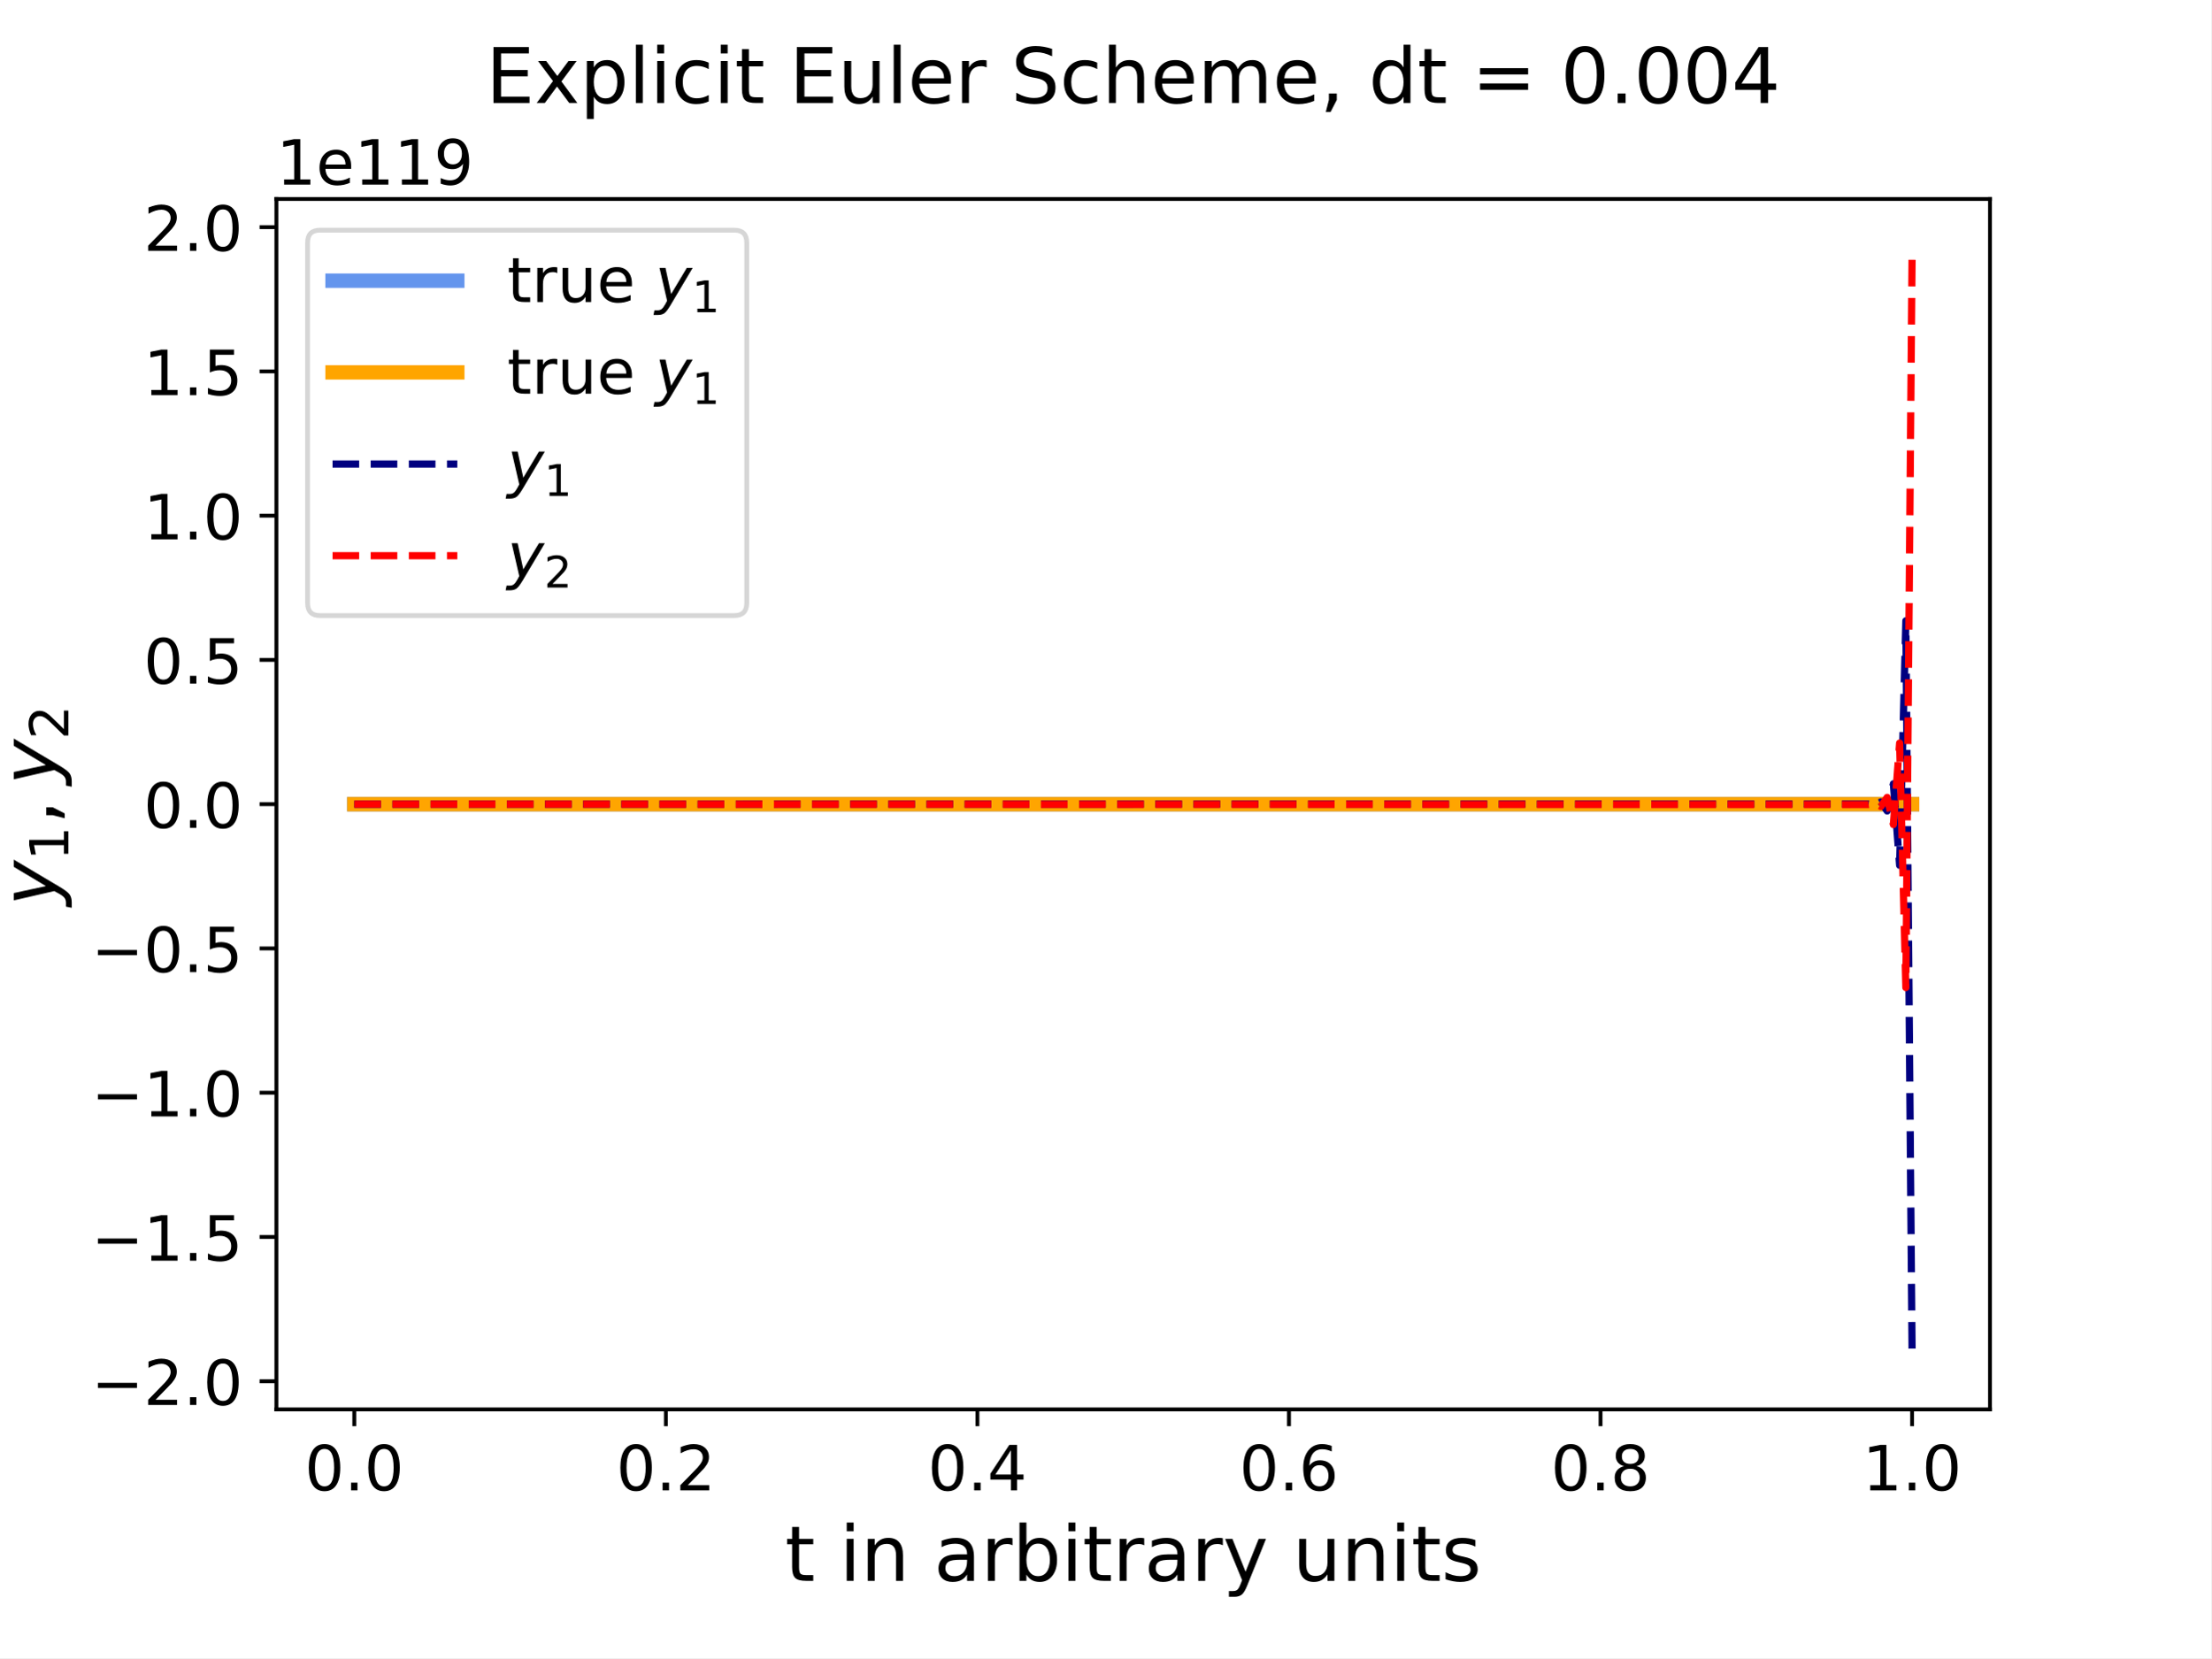
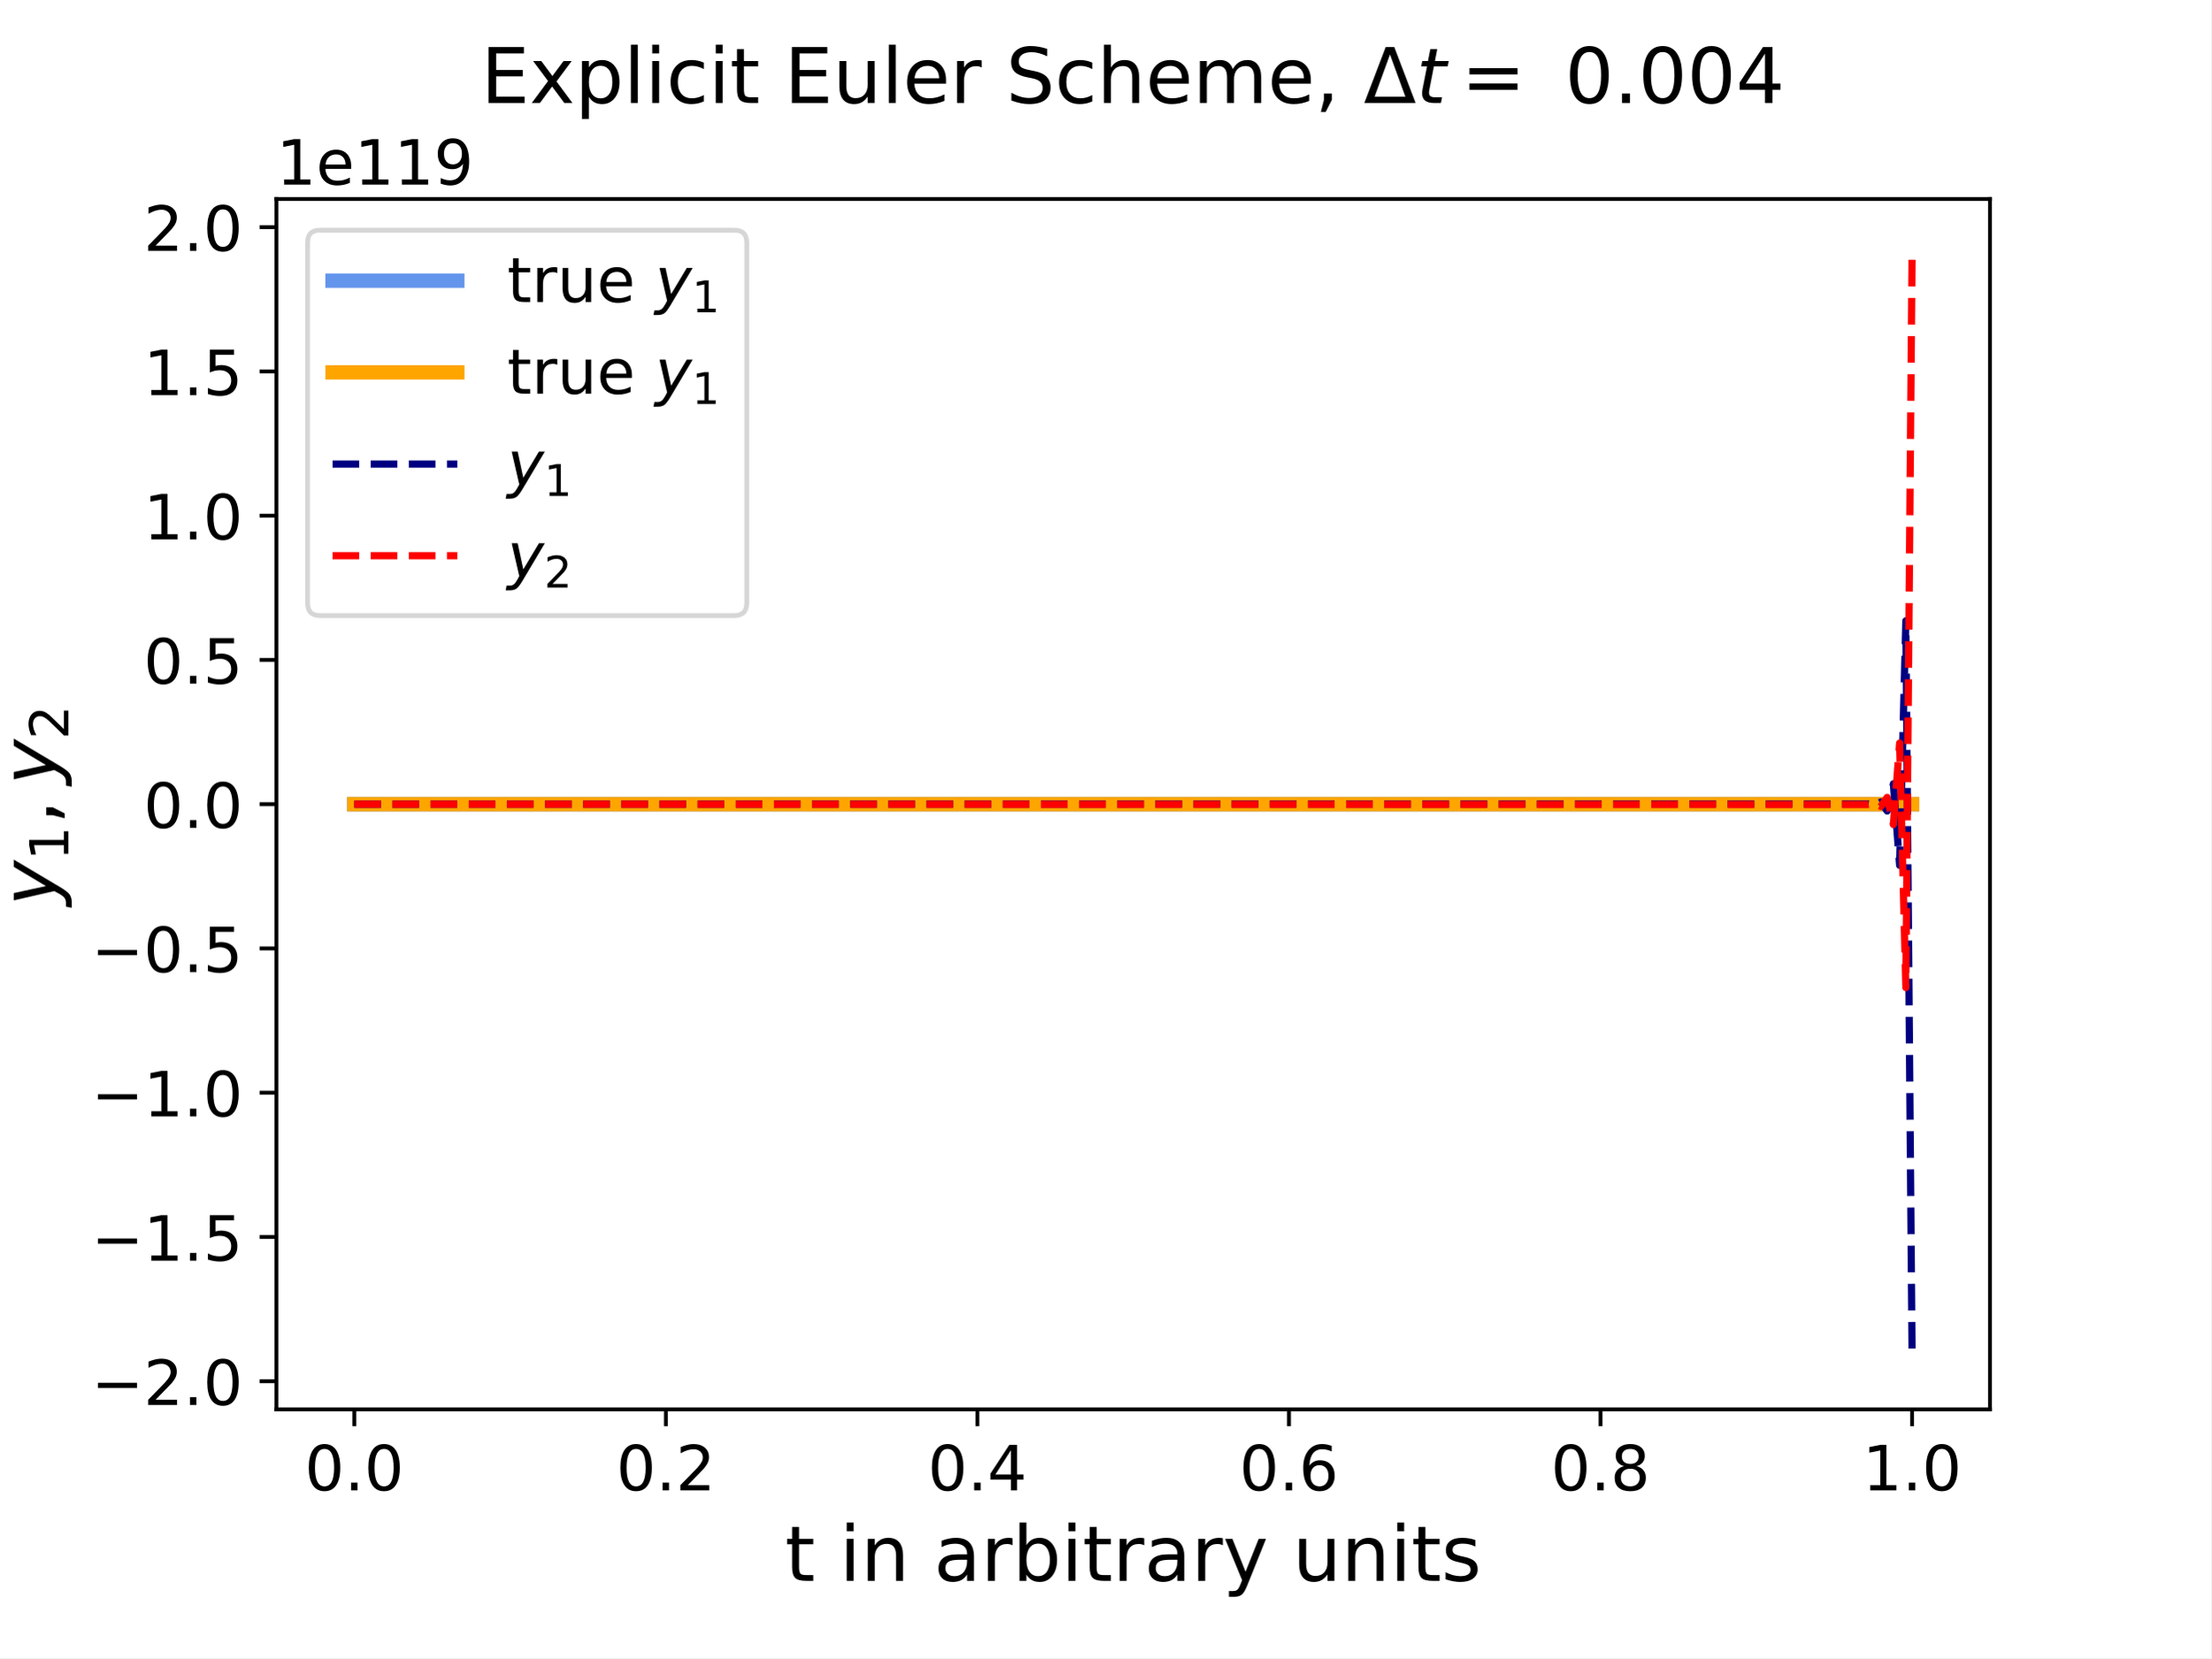
<svg xmlns="http://www.w3.org/2000/svg" xmlns:xlink="http://www.w3.org/1999/xlink" width="460.8pt" height="345.6pt" viewBox="0 0 460.8 345.6" version="1.1">
  <defs>
    <style type="text/css">*{stroke-linejoin: round; stroke-linecap: butt}</style>
  </defs>
  <g id="figure_1">
    <g id="patch_1">
      <path d="M 0 345.6  L 460.8 345.6  L 460.8 0  L 0 0  z " style="fill: #ffffff" />
    </g>
    <g id="axes_1">
      <g id="patch_2">
        <path d="M 57.6 293.76  L 414.72 293.76  L 414.72 41.472  L 57.6 41.472  z " style="fill: #ffffff" />
      </g>
      <g id="matplotlib.axis_1">
        <g id="xtick_1">
          <g id="line2d_1">
            <defs>
-               <path id="m3f84d17263" d="M 0 0  L 0 3.5  " style="stroke: #000000; stroke-width: 0.8" />
+               <path id="mbc342c7cad" d="M 0 0  L 0 3.5  " style="stroke: #000000; stroke-width: 0.8" />
            </defs>
            <g>
-               <use xlink:href="#m3f84d17263" x="73.833" y="293.76" style="stroke: #000000; stroke-width: 0.8" />
+               <use xlink:href="#mbc342c7cad" x="73.833" y="293.76" style="stroke: #000000; stroke-width: 0.8" />
            </g>
          </g>
          <g id="text_1">
            <g transform="translate(63.4957 310.638)scale(0.13 -0.13)">
              <defs>
                <path id="DejaVuSans-30" d="M 2034 4250  Q 1547 4250 1301 3770  Q 1056 3291 1056 2328  Q 1056 1369 1301 889  Q 1547 409 2034 409  Q 2525 409 2770 889  Q 3016 1369 3016 2328  Q 3016 3291 2770 3770  Q 2525 4250 2034 4250  z M 2034 4750  Q 2819 4750 3233 4129  Q 3647 3509 3647 2328  Q 3647 1150 3233 529  Q 2819 -91 2034 -91  Q 1250 -91 836 529  Q 422 1150 422 2328  Q 422 3509 836 4129  Q 1250 4750 2034 4750  z " transform="scale(0.015625)" />
                <path id="DejaVuSans-2e" d="M 684 794  L 1344 794  L 1344 0  L 684 0  L 684 794  z " transform="scale(0.015625)" />
              </defs>
              <use xlink:href="#DejaVuSans-30" />
              <use xlink:href="#DejaVuSans-2e" x="63.623" />
              <use xlink:href="#DejaVuSans-30" x="95.41" />
            </g>
          </g>
        </g>
        <g id="xtick_2">
          <g id="line2d_2">
            <g>
-               <use xlink:href="#m3f84d17263" x="138.764" y="293.76" style="stroke: #000000; stroke-width: 0.8" />
+               <use xlink:href="#mbc342c7cad" x="138.764" y="293.76" style="stroke: #000000; stroke-width: 0.8" />
            </g>
          </g>
          <g id="text_2">
            <g transform="translate(128.4266 310.638)scale(0.13 -0.13)">
              <defs>
                <path id="DejaVuSans-32" d="M 1228 531  L 3431 531  L 3431 0  L 469 0  L 469 531  Q 828 903 1448 1529  Q 2069 2156 2228 2338  Q 2531 2678 2651 2914  Q 2772 3150 2772 3378  Q 2772 3750 2511 3984  Q 2250 4219 1831 4219  Q 1534 4219 1204 4116  Q 875 4013 500 3803  L 500 4441  Q 881 4594 1212 4672  Q 1544 4750 1819 4750  Q 2544 4750 2975 4387  Q 3406 4025 3406 3419  Q 3406 3131 3298 2873  Q 3191 2616 2906 2266  Q 2828 2175 2409 1742  Q 1991 1309 1228 531  z " transform="scale(0.015625)" />
              </defs>
              <use xlink:href="#DejaVuSans-30" />
              <use xlink:href="#DejaVuSans-2e" x="63.623" />
              <use xlink:href="#DejaVuSans-32" x="95.41" />
            </g>
          </g>
        </g>
        <g id="xtick_3">
          <g id="line2d_3">
            <g>
-               <use xlink:href="#m3f84d17263" x="203.695" y="293.76" style="stroke: #000000; stroke-width: 0.8" />
+               <use xlink:href="#mbc342c7cad" x="203.695" y="293.76" style="stroke: #000000; stroke-width: 0.8" />
            </g>
          </g>
          <g id="text_3">
            <g transform="translate(193.3575 310.638)scale(0.13 -0.13)">
              <defs>
                <path id="DejaVuSans-34" d="M 2419 4116  L 825 1625  L 2419 1625  L 2419 4116  z M 2253 4666  L 3047 4666  L 3047 1625  L 3713 1625  L 3713 1100  L 3047 1100  L 3047 0  L 2419 0  L 2419 1100  L 313 1100  L 313 1709  L 2253 4666  z " transform="scale(0.015625)" />
              </defs>
              <use xlink:href="#DejaVuSans-30" />
              <use xlink:href="#DejaVuSans-2e" x="63.623" />
              <use xlink:href="#DejaVuSans-34" x="95.41" />
            </g>
          </g>
        </g>
        <g id="xtick_4">
          <g id="line2d_4">
            <g>
-               <use xlink:href="#m3f84d17263" x="268.625" y="293.76" style="stroke: #000000; stroke-width: 0.8" />
+               <use xlink:href="#mbc342c7cad" x="268.625" y="293.76" style="stroke: #000000; stroke-width: 0.8" />
            </g>
          </g>
          <g id="text_4">
            <g transform="translate(258.2884 310.638)scale(0.13 -0.13)">
              <defs>
                <path id="DejaVuSans-36" d="M 2113 2584  Q 1688 2584 1439 2293  Q 1191 2003 1191 1497  Q 1191 994 1439 701  Q 1688 409 2113 409  Q 2538 409 2786 701  Q 3034 994 3034 1497  Q 3034 2003 2786 2293  Q 2538 2584 2113 2584  z M 3366 4563  L 3366 3988  Q 3128 4100 2886 4159  Q 2644 4219 2406 4219  Q 1781 4219 1451 3797  Q 1122 3375 1075 2522  Q 1259 2794 1537 2939  Q 1816 3084 2150 3084  Q 2853 3084 3261 2657  Q 3669 2231 3669 1497  Q 3669 778 3244 343  Q 2819 -91 2113 -91  Q 1303 -91 875 529  Q 447 1150 447 2328  Q 447 3434 972 4092  Q 1497 4750 2381 4750  Q 2619 4750 2861 4703  Q 3103 4656 3366 4563  z " transform="scale(0.015625)" />
              </defs>
              <use xlink:href="#DejaVuSans-30" />
              <use xlink:href="#DejaVuSans-2e" x="63.623" />
              <use xlink:href="#DejaVuSans-36" x="95.41" />
            </g>
          </g>
        </g>
        <g id="xtick_5">
          <g id="line2d_5">
            <g>
-               <use xlink:href="#m3f84d17263" x="333.556" y="293.76" style="stroke: #000000; stroke-width: 0.8" />
+               <use xlink:href="#mbc342c7cad" x="333.556" y="293.76" style="stroke: #000000; stroke-width: 0.8" />
            </g>
          </g>
          <g id="text_5">
            <g transform="translate(323.2193 310.638)scale(0.13 -0.13)">
              <defs>
                <path id="DejaVuSans-38" d="M 2034 2216  Q 1584 2216 1326 1975  Q 1069 1734 1069 1313  Q 1069 891 1326 650  Q 1584 409 2034 409  Q 2484 409 2743 651  Q 3003 894 3003 1313  Q 3003 1734 2745 1975  Q 2488 2216 2034 2216  z M 1403 2484  Q 997 2584 770 2862  Q 544 3141 544 3541  Q 544 4100 942 4425  Q 1341 4750 2034 4750  Q 2731 4750 3128 4425  Q 3525 4100 3525 3541  Q 3525 3141 3298 2862  Q 3072 2584 2669 2484  Q 3125 2378 3379 2068  Q 3634 1759 3634 1313  Q 3634 634 3220 271  Q 2806 -91 2034 -91  Q 1263 -91 848 271  Q 434 634 434 1313  Q 434 1759 690 2068  Q 947 2378 1403 2484  z M 1172 3481  Q 1172 3119 1398 2916  Q 1625 2713 2034 2713  Q 2441 2713 2670 2916  Q 2900 3119 2900 3481  Q 2900 3844 2670 4047  Q 2441 4250 2034 4250  Q 1625 4250 1398 4047  Q 1172 3844 1172 3481  z " transform="scale(0.015625)" />
              </defs>
              <use xlink:href="#DejaVuSans-30" />
              <use xlink:href="#DejaVuSans-2e" x="63.623" />
              <use xlink:href="#DejaVuSans-38" x="95.41" />
            </g>
          </g>
        </g>
        <g id="xtick_6">
          <g id="line2d_6">
            <g>
-               <use xlink:href="#m3f84d17263" x="398.487" y="293.76" style="stroke: #000000; stroke-width: 0.8" />
+               <use xlink:href="#mbc342c7cad" x="398.487" y="293.76" style="stroke: #000000; stroke-width: 0.8" />
            </g>
          </g>
          <g id="text_6">
            <g transform="translate(388.1502 310.638)scale(0.13 -0.13)">
              <defs>
                <path id="DejaVuSans-31" d="M 794 531  L 1825 531  L 1825 4091  L 703 3866  L 703 4441  L 1819 4666  L 2450 4666  L 2450 531  L 3481 531  L 3481 0  L 794 0  L 794 531  z " transform="scale(0.015625)" />
              </defs>
              <use xlink:href="#DejaVuSans-31" />
              <use xlink:href="#DejaVuSans-2e" x="63.623" />
              <use xlink:href="#DejaVuSans-30" x="95.41" />
            </g>
          </g>
        </g>
        <g id="text_7">
          <g transform="translate(163.5938 329.4991)scale(0.16 -0.16)">
            <defs>
              <path id="DejaVuSans-74" d="M 1172 4494  L 1172 3500  L 2356 3500  L 2356 3053  L 1172 3053  L 1172 1153  Q 1172 725 1289 603  Q 1406 481 1766 481  L 2356 481  L 2356 0  L 1766 0  Q 1100 0 847 248  Q 594 497 594 1153  L 594 3053  L 172 3053  L 172 3500  L 594 3500  L 594 4494  L 1172 4494  z " transform="scale(0.015625)" />
              <path id="DejaVuSans-20" transform="scale(0.015625)" />
              <path id="DejaVuSans-69" d="M 603 3500  L 1178 3500  L 1178 0  L 603 0  L 603 3500  z M 603 4863  L 1178 4863  L 1178 4134  L 603 4134  L 603 4863  z " transform="scale(0.015625)" />
              <path id="DejaVuSans-6e" d="M 3513 2113  L 3513 0  L 2938 0  L 2938 2094  Q 2938 2591 2744 2837  Q 2550 3084 2163 3084  Q 1697 3084 1428 2787  Q 1159 2491 1159 1978  L 1159 0  L 581 0  L 581 3500  L 1159 3500  L 1159 2956  Q 1366 3272 1645 3428  Q 1925 3584 2291 3584  Q 2894 3584 3203 3211  Q 3513 2838 3513 2113  z " transform="scale(0.015625)" />
              <path id="DejaVuSans-61" d="M 2194 1759  Q 1497 1759 1228 1600  Q 959 1441 959 1056  Q 959 750 1161 570  Q 1363 391 1709 391  Q 2188 391 2477 730  Q 2766 1069 2766 1631  L 2766 1759  L 2194 1759  z M 3341 1997  L 3341 0  L 2766 0  L 2766 531  Q 2569 213 2275 61  Q 1981 -91 1556 -91  Q 1019 -91 701 211  Q 384 513 384 1019  Q 384 1609 779 1909  Q 1175 2209 1959 2209  L 2766 2209  L 2766 2266  Q 2766 2663 2505 2880  Q 2244 3097 1772 3097  Q 1472 3097 1187 3025  Q 903 2953 641 2809  L 641 3341  Q 956 3463 1253 3523  Q 1550 3584 1831 3584  Q 2591 3584 2966 3190  Q 3341 2797 3341 1997  z " transform="scale(0.015625)" />
              <path id="DejaVuSans-72" d="M 2631 2963  Q 2534 3019 2420 3045  Q 2306 3072 2169 3072  Q 1681 3072 1420 2755  Q 1159 2438 1159 1844  L 1159 0  L 581 0  L 581 3500  L 1159 3500  L 1159 2956  Q 1341 3275 1631 3429  Q 1922 3584 2338 3584  Q 2397 3584 2469 3576  Q 2541 3569 2628 3553  L 2631 2963  z " transform="scale(0.015625)" />
              <path id="DejaVuSans-62" d="M 3116 1747  Q 3116 2381 2855 2742  Q 2594 3103 2138 3103  Q 1681 3103 1420 2742  Q 1159 2381 1159 1747  Q 1159 1113 1420 752  Q 1681 391 2138 391  Q 2594 391 2855 752  Q 3116 1113 3116 1747  z M 1159 2969  Q 1341 3281 1617 3432  Q 1894 3584 2278 3584  Q 2916 3584 3314 3078  Q 3713 2572 3713 1747  Q 3713 922 3314 415  Q 2916 -91 2278 -91  Q 1894 -91 1617 61  Q 1341 213 1159 525  L 1159 0  L 581 0  L 581 4863  L 1159 4863  L 1159 2969  z " transform="scale(0.015625)" />
              <path id="DejaVuSans-79" d="M 2059 -325  Q 1816 -950 1584 -1140  Q 1353 -1331 966 -1331  L 506 -1331  L 506 -850  L 844 -850  Q 1081 -850 1212 -737  Q 1344 -625 1503 -206  L 1606 56  L 191 3500  L 800 3500  L 1894 763  L 2988 3500  L 3597 3500  L 2059 -325  z " transform="scale(0.015625)" />
              <path id="DejaVuSans-75" d="M 544 1381  L 544 3500  L 1119 3500  L 1119 1403  Q 1119 906 1312 657  Q 1506 409 1894 409  Q 2359 409 2629 706  Q 2900 1003 2900 1516  L 2900 3500  L 3475 3500  L 3475 0  L 2900 0  L 2900 538  Q 2691 219 2414 64  Q 2138 -91 1772 -91  Q 1169 -91 856 284  Q 544 659 544 1381  z M 1991 3584  L 1991 3584  z " transform="scale(0.015625)" />
              <path id="DejaVuSans-73" d="M 2834 3397  L 2834 2853  Q 2591 2978 2328 3040  Q 2066 3103 1784 3103  Q 1356 3103 1142 2972  Q 928 2841 928 2578  Q 928 2378 1081 2264  Q 1234 2150 1697 2047  L 1894 2003  Q 2506 1872 2764 1633  Q 3022 1394 3022 966  Q 3022 478 2636 193  Q 2250 -91 1575 -91  Q 1294 -91 989 -36  Q 684 19 347 128  L 347 722  Q 666 556 975 473  Q 1284 391 1588 391  Q 1994 391 2212 530  Q 2431 669 2431 922  Q 2431 1156 2273 1281  Q 2116 1406 1581 1522  L 1381 1569  Q 847 1681 609 1914  Q 372 2147 372 2553  Q 372 3047 722 3315  Q 1072 3584 1716 3584  Q 2034 3584 2315 3537  Q 2597 3491 2834 3397  z " transform="scale(0.015625)" />
            </defs>
            <use xlink:href="#DejaVuSans-74" />
            <use xlink:href="#DejaVuSans-20" x="39.209" />
            <use xlink:href="#DejaVuSans-69" x="70.996" />
            <use xlink:href="#DejaVuSans-6e" x="98.779" />
            <use xlink:href="#DejaVuSans-20" x="162.158" />
            <use xlink:href="#DejaVuSans-61" x="193.945" />
            <use xlink:href="#DejaVuSans-72" x="255.225" />
            <use xlink:href="#DejaVuSans-62" x="296.338" />
            <use xlink:href="#DejaVuSans-69" x="359.814" />
            <use xlink:href="#DejaVuSans-74" x="387.598" />
            <use xlink:href="#DejaVuSans-72" x="426.807" />
            <use xlink:href="#DejaVuSans-61" x="467.92" />
            <use xlink:href="#DejaVuSans-72" x="529.199" />
            <use xlink:href="#DejaVuSans-79" x="570.312" />
            <use xlink:href="#DejaVuSans-20" x="629.492" />
            <use xlink:href="#DejaVuSans-75" x="661.279" />
            <use xlink:href="#DejaVuSans-6e" x="724.658" />
            <use xlink:href="#DejaVuSans-69" x="788.037" />
            <use xlink:href="#DejaVuSans-74" x="815.82" />
            <use xlink:href="#DejaVuSans-73" x="855.029" />
          </g>
        </g>
      </g>
      <g id="matplotlib.axis_2">
        <g id="ytick_1">
          <g id="line2d_7">
            <defs>
-               <path id="m32e8499acd" d="M 0 0  L -3.5 0  " style="stroke: #000000; stroke-width: 0.8" />
+               <path id="m5dc55dafe2" d="M 0 0  L -3.5 0  " style="stroke: #000000; stroke-width: 0.8" />
            </defs>
            <g>
-               <use xlink:href="#m32e8499acd" x="57.6" y="287.895" style="stroke: #000000; stroke-width: 0.8" />
+               <use xlink:href="#m5dc55dafe2" x="57.6" y="287.895" style="stroke: #000000; stroke-width: 0.8" />
            </g>
          </g>
          <g id="text_8">
            <g transform="translate(19.03234 292.8341)scale(0.13 -0.13)">
              <defs>
                <path id="DejaVuSans-2212" d="M 678 2272  L 4684 2272  L 4684 1741  L 678 1741  L 678 2272  z " transform="scale(0.015625)" />
              </defs>
              <use xlink:href="#DejaVuSans-2212" />
              <use xlink:href="#DejaVuSans-32" x="83.789" />
              <use xlink:href="#DejaVuSans-2e" x="147.412" />
              <use xlink:href="#DejaVuSans-30" x="179.199" />
            </g>
          </g>
        </g>
        <g id="ytick_2">
          <g id="line2d_8">
            <g>
-               <use xlink:href="#m32e8499acd" x="57.6" y="257.825" style="stroke: #000000; stroke-width: 0.8" />
+               <use xlink:href="#m5dc55dafe2" x="57.6" y="257.825" style="stroke: #000000; stroke-width: 0.8" />
            </g>
          </g>
          <g id="text_9">
            <g transform="translate(19.03234 262.7643)scale(0.13 -0.13)">
              <defs>
                <path id="DejaVuSans-35" d="M 691 4666  L 3169 4666  L 3169 4134  L 1269 4134  L 1269 2991  Q 1406 3038 1543 3061  Q 1681 3084 1819 3084  Q 2600 3084 3056 2656  Q 3513 2228 3513 1497  Q 3513 744 3044 326  Q 2575 -91 1722 -91  Q 1428 -91 1123 -41  Q 819 9 494 109  L 494 744  Q 775 591 1075 516  Q 1375 441 1709 441  Q 2250 441 2565 725  Q 2881 1009 2881 1497  Q 2881 1984 2565 2268  Q 2250 2553 1709 2553  Q 1456 2553 1204 2497  Q 953 2441 691 2322  L 691 4666  z " transform="scale(0.015625)" />
              </defs>
              <use xlink:href="#DejaVuSans-2212" />
              <use xlink:href="#DejaVuSans-31" x="83.789" />
              <use xlink:href="#DejaVuSans-2e" x="147.412" />
              <use xlink:href="#DejaVuSans-35" x="179.199" />
            </g>
          </g>
        </g>
        <g id="ytick_3">
          <g id="line2d_9">
            <g>
-               <use xlink:href="#m32e8499acd" x="57.6" y="227.756" style="stroke: #000000; stroke-width: 0.8" />
+               <use xlink:href="#m5dc55dafe2" x="57.6" y="227.756" style="stroke: #000000; stroke-width: 0.8" />
            </g>
          </g>
          <g id="text_10">
            <g transform="translate(19.03234 232.6945)scale(0.13 -0.13)">
              <use xlink:href="#DejaVuSans-2212" />
              <use xlink:href="#DejaVuSans-31" x="83.789" />
              <use xlink:href="#DejaVuSans-2e" x="147.412" />
              <use xlink:href="#DejaVuSans-30" x="179.199" />
            </g>
          </g>
        </g>
        <g id="ytick_4">
          <g id="line2d_10">
            <g>
-               <use xlink:href="#m32e8499acd" x="57.6" y="197.686" style="stroke: #000000; stroke-width: 0.8" />
+               <use xlink:href="#m5dc55dafe2" x="57.6" y="197.686" style="stroke: #000000; stroke-width: 0.8" />
            </g>
          </g>
          <g id="text_11">
            <g transform="translate(19.03234 202.6248)scale(0.13 -0.13)">
              <use xlink:href="#DejaVuSans-2212" />
              <use xlink:href="#DejaVuSans-30" x="83.789" />
              <use xlink:href="#DejaVuSans-2e" x="147.412" />
              <use xlink:href="#DejaVuSans-35" x="179.199" />
            </g>
          </g>
        </g>
        <g id="ytick_5">
          <g id="line2d_11">
            <g>
-               <use xlink:href="#m32e8499acd" x="57.6" y="167.616" style="stroke: #000000; stroke-width: 0.8" />
+               <use xlink:href="#m5dc55dafe2" x="57.6" y="167.616" style="stroke: #000000; stroke-width: 0.8" />
            </g>
          </g>
          <g id="text_12">
            <g transform="translate(29.92594 172.555)scale(0.13 -0.13)">
              <use xlink:href="#DejaVuSans-30" />
              <use xlink:href="#DejaVuSans-2e" x="63.623" />
              <use xlink:href="#DejaVuSans-30" x="95.41" />
            </g>
          </g>
        </g>
        <g id="ytick_6">
          <g id="line2d_12">
            <g>
-               <use xlink:href="#m32e8499acd" x="57.6" y="137.546" style="stroke: #000000; stroke-width: 0.8" />
+               <use xlink:href="#m5dc55dafe2" x="57.6" y="137.546" style="stroke: #000000; stroke-width: 0.8" />
            </g>
          </g>
          <g id="text_13">
            <g transform="translate(29.92594 142.4852)scale(0.13 -0.13)">
              <use xlink:href="#DejaVuSans-30" />
              <use xlink:href="#DejaVuSans-2e" x="63.623" />
              <use xlink:href="#DejaVuSans-35" x="95.41" />
            </g>
          </g>
        </g>
        <g id="ytick_7">
          <g id="line2d_13">
            <g>
-               <use xlink:href="#m32e8499acd" x="57.6" y="107.476" style="stroke: #000000; stroke-width: 0.8" />
+               <use xlink:href="#m5dc55dafe2" x="57.6" y="107.476" style="stroke: #000000; stroke-width: 0.8" />
            </g>
          </g>
          <g id="text_14">
            <g transform="translate(29.92594 112.4154)scale(0.13 -0.13)">
              <use xlink:href="#DejaVuSans-31" />
              <use xlink:href="#DejaVuSans-2e" x="63.623" />
              <use xlink:href="#DejaVuSans-30" x="95.41" />
            </g>
          </g>
        </g>
        <g id="ytick_8">
          <g id="line2d_14">
            <g>
-               <use xlink:href="#m32e8499acd" x="57.6" y="77.407" style="stroke: #000000; stroke-width: 0.8" />
+               <use xlink:href="#m5dc55dafe2" x="57.6" y="77.407" style="stroke: #000000; stroke-width: 0.8" />
            </g>
          </g>
          <g id="text_15">
            <g transform="translate(29.92594 82.34565)scale(0.13 -0.13)">
              <use xlink:href="#DejaVuSans-31" />
              <use xlink:href="#DejaVuSans-2e" x="63.623" />
              <use xlink:href="#DejaVuSans-35" x="95.41" />
            </g>
          </g>
        </g>
        <g id="ytick_9">
          <g id="line2d_15">
            <g>
-               <use xlink:href="#m32e8499acd" x="57.6" y="47.337" style="stroke: #000000; stroke-width: 0.8" />
+               <use xlink:href="#m5dc55dafe2" x="57.6" y="47.337" style="stroke: #000000; stroke-width: 0.8" />
            </g>
          </g>
          <g id="text_16">
            <g transform="translate(29.92594 52.27587)scale(0.13 -0.13)">
              <use xlink:href="#DejaVuSans-32" />
              <use xlink:href="#DejaVuSans-2e" x="63.623" />
              <use xlink:href="#DejaVuSans-30" x="95.41" />
            </g>
          </g>
        </g>
        <g id="text_17">
          <g transform="translate(11.67234 188.816)rotate(-90)scale(0.16 -0.16)">
            <defs>
              <path id="DejaVuSans-Oblique-79" d="M 1588 -325  Q 1188 -997 936 -1164  Q 684 -1331 294 -1331  L -159 -1331  L -63 -850  L 269 -850  Q 509 -850 678 -719  Q 847 -588 1056 -206  L 1234 128  L 459 3500  L 1069 3500  L 1650 819  L 3256 3500  L 3859 3500  L 1588 -325  z " transform="scale(0.015625)" />
              <path id="DejaVuSans-2c" d="M 750 794  L 1409 794  L 1409 256  L 897 -744  L 494 -744  L 750 256  L 750 794  z " transform="scale(0.015625)" />
            </defs>
            <use xlink:href="#DejaVuSans-Oblique-79" transform="translate(0 0.3125)" />
            <use xlink:href="#DejaVuSans-31" transform="translate(59.17969 -16.09375)scale(0.7)" />
            <use xlink:href="#DejaVuSans-2c" transform="translate(106.4502 0.3125)" />
            <use xlink:href="#DejaVuSans-Oblique-79" transform="translate(157.7197 0.3125)" />
            <use xlink:href="#DejaVuSans-32" transform="translate(216.8994 -16.09375)scale(0.7)" />
          </g>
        </g>
        <g id="text_18">
          <g transform="translate(57.6 38.472)scale(0.13 -0.13)">
            <defs>
              <path id="DejaVuSans-65" d="M 3597 1894  L 3597 1613  L 953 1613  Q 991 1019 1311 708  Q 1631 397 2203 397  Q 2534 397 2845 478  Q 3156 559 3463 722  L 3463 178  Q 3153 47 2828 -22  Q 2503 -91 2169 -91  Q 1331 -91 842 396  Q 353 884 353 1716  Q 353 2575 817 3079  Q 1281 3584 2069 3584  Q 2775 3584 3186 3129  Q 3597 2675 3597 1894  z M 3022 2063  Q 3016 2534 2758 2815  Q 2500 3097 2075 3097  Q 1594 3097 1305 2825  Q 1016 2553 972 2059  L 3022 2063  z " transform="scale(0.015625)" />
              <path id="DejaVuSans-39" d="M 703 97  L 703 672  Q 941 559 1184 500  Q 1428 441 1663 441  Q 2288 441 2617 861  Q 2947 1281 2994 2138  Q 2813 1869 2534 1725  Q 2256 1581 1919 1581  Q 1219 1581 811 2004  Q 403 2428 403 3163  Q 403 3881 828 4315  Q 1253 4750 1959 4750  Q 2769 4750 3195 4129  Q 3622 3509 3622 2328  Q 3622 1225 3098 567  Q 2575 -91 1691 -91  Q 1453 -91 1209 -44  Q 966 3 703 97  z M 1959 2075  Q 2384 2075 2632 2365  Q 2881 2656 2881 3163  Q 2881 3666 2632 3958  Q 2384 4250 1959 4250  Q 1534 4250 1286 3958  Q 1038 3666 1038 3163  Q 1038 2656 1286 2365  Q 1534 2075 1959 2075  z " transform="scale(0.015625)" />
            </defs>
            <use xlink:href="#DejaVuSans-31" />
            <use xlink:href="#DejaVuSans-65" x="63.623" />
            <use xlink:href="#DejaVuSans-31" x="125.146" />
            <use xlink:href="#DejaVuSans-31" x="188.77" />
            <use xlink:href="#DejaVuSans-39" x="252.393" />
          </g>
        </g>
      </g>
      <g id="line2d_16">
-         <path d="M 73.833 167.616  L 398.487 167.616  L 398.487 167.616  " clip-path="url(#p0dfb6d54b8)" style="fill: none; stroke: #6495ed; stroke-width: 3; stroke-linecap: square" />
+         <path d="M 73.833 167.616  L 398.487 167.616  L 398.487 167.616  " clip-path="url(#p5ef8baed10)" style="fill: none; stroke: #6495ed; stroke-width: 3; stroke-linecap: square" />
      </g>
      <g id="line2d_17">
-         <path d="M 73.833 167.616  L 398.487 167.616  L 398.487 167.616  " clip-path="url(#p0dfb6d54b8)" style="fill: none; stroke: #ffa500; stroke-width: 3; stroke-linecap: square" />
+         <path d="M 73.833 167.616  L 398.487 167.616  L 398.487 167.616  " clip-path="url(#p5ef8baed10)" style="fill: none; stroke: #ffa500; stroke-width: 3; stroke-linecap: square" />
      </g>
      <g id="line2d_18">
-         <path d="M 73.833 167.616  L 389.397 167.564  L 390.696 167.773  L 391.994 167.144  L 393.293 169.032  L 394.591 163.369  L 395.89 180.358  L 397.189 129.391  L 398.487 282.292  L 398.487 282.292  " clip-path="url(#p0dfb6d54b8)" style="fill: none; stroke-dasharray: 5.55,2.4; stroke-dashoffset: 0; stroke: #000080; stroke-width: 1.5" />
+         <path d="M 73.833 167.616  L 389.397 167.564  L 390.696 167.773  L 391.994 167.144  L 393.293 169.032  L 394.591 163.369  L 395.89 180.358  L 397.189 129.391  L 398.487 282.292  L 398.487 282.292  " clip-path="url(#p5ef8baed10)" style="fill: none; stroke-dasharray: 5.55,2.4; stroke-dashoffset: 0; stroke: #000080; stroke-width: 1.5" />
      </g>
      <g id="line2d_19">
-         <path d="M 73.833 167.616  L 389.397 167.668  L 390.696 167.459  L 391.994 168.088  L 393.293 166.2  L 394.591 171.863  L 395.89 154.874  L 397.189 205.841  L 398.487 52.94  L 398.487 52.94  " clip-path="url(#p0dfb6d54b8)" style="fill: none; stroke-dasharray: 5.55,2.4; stroke-dashoffset: 0; stroke: #ff0000; stroke-width: 1.5" />
+         <path d="M 73.833 167.616  L 389.397 167.668  L 390.696 167.459  L 391.994 168.088  L 393.293 166.2  L 394.591 171.863  L 395.89 154.874  L 397.189 205.841  L 398.487 52.94  L 398.487 52.94  " clip-path="url(#p5ef8baed10)" style="fill: none; stroke-dasharray: 5.55,2.4; stroke-dashoffset: 0; stroke: #ff0000; stroke-width: 1.5" />
      </g>
      <g id="patch_3">
        <path d="M 57.6 293.76  L 57.6 41.472  " style="fill: none; stroke: #000000; stroke-width: 0.8; stroke-linejoin: miter; stroke-linecap: square" />
      </g>
      <g id="patch_4">
        <path d="M 414.72 293.76  L 414.72 41.472  " style="fill: none; stroke: #000000; stroke-width: 0.8; stroke-linejoin: miter; stroke-linecap: square" />
      </g>
      <g id="patch_5">
        <path d="M 57.6 293.76  L 414.72 293.76  " style="fill: none; stroke: #000000; stroke-width: 0.8; stroke-linejoin: miter; stroke-linecap: square" />
      </g>
      <g id="patch_6">
        <path d="M 57.6 41.472  L 414.72 41.472  " style="fill: none; stroke: #000000; stroke-width: 0.8; stroke-linejoin: miter; stroke-linecap: square" />
      </g>
      <g id="text_19">
-         <g transform="translate(101.2687 21.472)scale(0.16 -0.16)">
+         <g transform="translate(100.24 21.472)scale(0.16 -0.16)">
          <defs>
            <path id="DejaVuSans-45" d="M 628 4666  L 3578 4666  L 3578 4134  L 1259 4134  L 1259 2753  L 3481 2753  L 3481 2222  L 1259 2222  L 1259 531  L 3634 531  L 3634 0  L 628 0  L 628 4666  z " transform="scale(0.015625)" />
            <path id="DejaVuSans-78" d="M 3513 3500  L 2247 1797  L 3578 0  L 2900 0  L 1881 1375  L 863 0  L 184 0  L 1544 1831  L 300 3500  L 978 3500  L 1906 2253  L 2834 3500  L 3513 3500  z " transform="scale(0.015625)" />
            <path id="DejaVuSans-70" d="M 1159 525  L 1159 -1331  L 581 -1331  L 581 3500  L 1159 3500  L 1159 2969  Q 1341 3281 1617 3432  Q 1894 3584 2278 3584  Q 2916 3584 3314 3078  Q 3713 2572 3713 1747  Q 3713 922 3314 415  Q 2916 -91 2278 -91  Q 1894 -91 1617 61  Q 1341 213 1159 525  z M 3116 1747  Q 3116 2381 2855 2742  Q 2594 3103 2138 3103  Q 1681 3103 1420 2742  Q 1159 2381 1159 1747  Q 1159 1113 1420 752  Q 1681 391 2138 391  Q 2594 391 2855 752  Q 3116 1113 3116 1747  z " transform="scale(0.015625)" />
            <path id="DejaVuSans-6c" d="M 603 4863  L 1178 4863  L 1178 0  L 603 0  L 603 4863  z " transform="scale(0.015625)" />
            <path id="DejaVuSans-63" d="M 3122 3366  L 3122 2828  Q 2878 2963 2633 3030  Q 2388 3097 2138 3097  Q 1578 3097 1268 2742  Q 959 2388 959 1747  Q 959 1106 1268 751  Q 1578 397 2138 397  Q 2388 397 2633 464  Q 2878 531 3122 666  L 3122 134  Q 2881 22 2623 -34  Q 2366 -91 2075 -91  Q 1284 -91 818 406  Q 353 903 353 1747  Q 353 2603 823 3093  Q 1294 3584 2113 3584  Q 2378 3584 2631 3529  Q 2884 3475 3122 3366  z " transform="scale(0.015625)" />
            <path id="DejaVuSans-53" d="M 3425 4513  L 3425 3897  Q 3066 4069 2747 4153  Q 2428 4238 2131 4238  Q 1616 4238 1336 4038  Q 1056 3838 1056 3469  Q 1056 3159 1242 3001  Q 1428 2844 1947 2747  L 2328 2669  Q 3034 2534 3370 2195  Q 3706 1856 3706 1288  Q 3706 609 3251 259  Q 2797 -91 1919 -91  Q 1588 -91 1214 -16  Q 841 59 441 206  L 441 856  Q 825 641 1194 531  Q 1563 422 1919 422  Q 2459 422 2753 634  Q 3047 847 3047 1241  Q 3047 1584 2836 1778  Q 2625 1972 2144 2069  L 1759 2144  Q 1053 2284 737 2584  Q 422 2884 422 3419  Q 422 4038 858 4394  Q 1294 4750 2059 4750  Q 2388 4750 2728 4690  Q 3069 4631 3425 4513  z " transform="scale(0.015625)" />
            <path id="DejaVuSans-68" d="M 3513 2113  L 3513 0  L 2938 0  L 2938 2094  Q 2938 2591 2744 2837  Q 2550 3084 2163 3084  Q 1697 3084 1428 2787  Q 1159 2491 1159 1978  L 1159 0  L 581 0  L 581 4863  L 1159 4863  L 1159 2956  Q 1366 3272 1645 3428  Q 1925 3584 2291 3584  Q 2894 3584 3203 3211  Q 3513 2838 3513 2113  z " transform="scale(0.015625)" />
            <path id="DejaVuSans-6d" d="M 3328 2828  Q 3544 3216 3844 3400  Q 4144 3584 4550 3584  Q 5097 3584 5394 3201  Q 5691 2819 5691 2113  L 5691 0  L 5113 0  L 5113 2094  Q 5113 2597 4934 2840  Q 4756 3084 4391 3084  Q 3944 3084 3684 2787  Q 3425 2491 3425 1978  L 3425 0  L 2847 0  L 2847 2094  Q 2847 2600 2669 2842  Q 2491 3084 2119 3084  Q 1678 3084 1418 2786  Q 1159 2488 1159 1978  L 1159 0  L 581 0  L 581 3500  L 1159 3500  L 1159 2956  Q 1356 3278 1631 3431  Q 1906 3584 2284 3584  Q 2666 3584 2933 3390  Q 3200 3197 3328 2828  z " transform="scale(0.015625)" />
-             <path id="DejaVuSans-64" d="M 2906 2969  L 2906 4863  L 3481 4863  L 3481 0  L 2906 0  L 2906 525  Q 2725 213 2448 61  Q 2172 -91 1784 -91  Q 1150 -91 751 415  Q 353 922 353 1747  Q 353 2572 751 3078  Q 1150 3584 1784 3584  Q 2172 3584 2448 3432  Q 2725 3281 2906 2969  z M 947 1747  Q 947 1113 1208 752  Q 1469 391 1925 391  Q 2381 391 2643 752  Q 2906 1113 2906 1747  Q 2906 2381 2643 2742  Q 2381 3103 1925 3103  Q 1469 3103 1208 2742  Q 947 2381 947 1747  z " transform="scale(0.015625)" />
+             <path id="DejaVuSans-394" d="M 2188 4044  L 906 525  L 3472 525  L 2188 4044  z M 50 0  L 1831 4666  L 2547 4666  L 4325 0  L 50 0  z " transform="scale(0.015625)" />
+             <path id="DejaVuSans-Oblique-74" d="M 2706 3500  L 2619 3053  L 1472 3053  L 1100 1153  Q 1081 1047 1072 975  Q 1063 903 1063 863  Q 1063 663 1183 572  Q 1303 481 1569 481  L 2150 481  L 2053 0  L 1503 0  Q 991 0 739 200  Q 488 400 488 806  Q 488 878 497 964  Q 506 1050 525 1153  L 897 3053  L 409 3053  L 500 3500  L 978 3500  L 1172 4494  L 1747 4494  L 1556 3500  L 2706 3500  z " transform="scale(0.015625)" />
            <path id="DejaVuSans-3d" d="M 678 2906  L 4684 2906  L 4684 2381  L 678 2381  L 678 2906  z M 678 1631  L 4684 1631  L 4684 1100  L 678 1100  L 678 1631  z " transform="scale(0.015625)" />
          </defs>
-           <use xlink:href="#DejaVuSans-45" />
-           <use xlink:href="#DejaVuSans-78" x="63.184" />
-           <use xlink:href="#DejaVuSans-70" x="122.363" />
-           <use xlink:href="#DejaVuSans-6c" x="185.84" />
-           <use xlink:href="#DejaVuSans-69" x="213.623" />
-           <use xlink:href="#DejaVuSans-63" x="241.406" />
-           <use xlink:href="#DejaVuSans-69" x="296.387" />
-           <use xlink:href="#DejaVuSans-74" x="324.17" />
-           <use xlink:href="#DejaVuSans-20" x="363.379" />
-           <use xlink:href="#DejaVuSans-45" x="395.166" />
-           <use xlink:href="#DejaVuSans-75" x="458.35" />
-           <use xlink:href="#DejaVuSans-6c" x="521.729" />
-           <use xlink:href="#DejaVuSans-65" x="549.512" />
-           <use xlink:href="#DejaVuSans-72" x="611.035" />
-           <use xlink:href="#DejaVuSans-20" x="652.148" />
-           <use xlink:href="#DejaVuSans-53" x="683.936" />
-           <use xlink:href="#DejaVuSans-63" x="747.412" />
-           <use xlink:href="#DejaVuSans-68" x="802.393" />
-           <use xlink:href="#DejaVuSans-65" x="865.771" />
-           <use xlink:href="#DejaVuSans-6d" x="927.295" />
-           <use xlink:href="#DejaVuSans-65" x="1024.707" />
-           <use xlink:href="#DejaVuSans-2c" x="1086.23" />
-           <use xlink:href="#DejaVuSans-20" x="1118.018" />
-           <use xlink:href="#DejaVuSans-64" x="1149.805" />
-           <use xlink:href="#DejaVuSans-74" x="1213.281" />
-           <use xlink:href="#DejaVuSans-20" x="1252.49" />
-           <use xlink:href="#DejaVuSans-3d" x="1284.277" />
-           <use xlink:href="#DejaVuSans-20" x="1368.066" />
-           <use xlink:href="#DejaVuSans-30" x="1399.854" />
-           <use xlink:href="#DejaVuSans-2e" x="1463.477" />
-           <use xlink:href="#DejaVuSans-30" x="1495.264" />
-           <use xlink:href="#DejaVuSans-30" x="1558.887" />
-           <use xlink:href="#DejaVuSans-34" x="1622.51" />
+           <use xlink:href="#DejaVuSans-45" transform="translate(0 0.015625)" />
+           <use xlink:href="#DejaVuSans-78" transform="translate(63.18359 0.015625)" />
+           <use xlink:href="#DejaVuSans-70" transform="translate(122.3633 0.015625)" />
+           <use xlink:href="#DejaVuSans-6c" transform="translate(185.8398 0.015625)" />
+           <use xlink:href="#DejaVuSans-69" transform="translate(213.623 0.015625)" />
+           <use xlink:href="#DejaVuSans-63" transform="translate(241.4062 0.015625)" />
+           <use xlink:href="#DejaVuSans-69" transform="translate(296.3867 0.015625)" />
+           <use xlink:href="#DejaVuSans-74" transform="translate(324.1699 0.015625)" />
+           <use xlink:href="#DejaVuSans-20" transform="translate(363.3789 0.015625)" />
+           <use xlink:href="#DejaVuSans-45" transform="translate(395.166 0.015625)" />
+           <use xlink:href="#DejaVuSans-75" transform="translate(458.3496 0.015625)" />
+           <use xlink:href="#DejaVuSans-6c" transform="translate(521.7285 0.015625)" />
+           <use xlink:href="#DejaVuSans-65" transform="translate(549.5117 0.015625)" />
+           <use xlink:href="#DejaVuSans-72" transform="translate(611.0352 0.015625)" />
+           <use xlink:href="#DejaVuSans-20" transform="translate(652.1484 0.015625)" />
+           <use xlink:href="#DejaVuSans-53" transform="translate(683.9355 0.015625)" />
+           <use xlink:href="#DejaVuSans-63" transform="translate(747.4121 0.015625)" />
+           <use xlink:href="#DejaVuSans-68" transform="translate(802.3926 0.015625)" />
+           <use xlink:href="#DejaVuSans-65" transform="translate(865.7715 0.015625)" />
+           <use xlink:href="#DejaVuSans-6d" transform="translate(927.2949 0.015625)" />
+           <use xlink:href="#DejaVuSans-65" transform="translate(1024.707 0.015625)" />
+           <use xlink:href="#DejaVuSans-2c" transform="translate(1086.23 0.015625)" />
+           <use xlink:href="#DejaVuSans-20" transform="translate(1118.018 0.015625)" />
+           <use xlink:href="#DejaVuSans-394" transform="translate(1149.805 0.015625)" />
+           <use xlink:href="#DejaVuSans-Oblique-74" transform="translate(1218.213 0.015625)" />
+           <use xlink:href="#DejaVuSans-3d" transform="translate(1276.904 0.015625)" />
+           <use xlink:href="#DejaVuSans-20" transform="translate(1380.176 0.015625)" />
+           <use xlink:href="#DejaVuSans-30" transform="translate(1411.963 0.015625)" />
+           <use xlink:href="#DejaVuSans-2e" transform="translate(1475.586 0.015625)" />
+           <use xlink:href="#DejaVuSans-30" transform="translate(1507.373 0.015625)" />
+           <use xlink:href="#DejaVuSans-30" transform="translate(1570.996 0.015625)" />
+           <use xlink:href="#DejaVuSans-34" transform="translate(1634.619 0.015625)" />
        </g>
      </g>
      <g id="legend_1">
        <g id="patch_7">
          <path d="M 66.7 128.304  L 153.02 128.304  Q 155.62 128.304 155.62 125.704  L 155.62 50.572  Q 155.62 47.972 153.02 47.972  L 66.7 47.972  Q 64.1 47.972 64.1 50.572  L 64.1 125.704  Q 64.1 128.304 66.7 128.304  z " style="fill: #ffffff; opacity: 0.8; stroke: #cccccc; stroke-linejoin: miter" />
        </g>
        <g id="line2d_20">
          <path d="M 69.3 58.5  L 82.3 58.5  L 95.3 58.5  " style="fill: none; stroke: #6495ed; stroke-width: 3; stroke-linecap: square" />
        </g>
        <g id="text_20">
          <g transform="translate(105.7 63.04997)scale(0.13 -0.13)">
            <use xlink:href="#DejaVuSans-74" transform="translate(0 0.78125)" />
            <use xlink:href="#DejaVuSans-72" transform="translate(39.20898 0.78125)" />
            <use xlink:href="#DejaVuSans-75" transform="translate(80.32227 0.78125)" />
            <use xlink:href="#DejaVuSans-65" transform="translate(143.7012 0.78125)" />
            <use xlink:href="#DejaVuSans-20" transform="translate(205.2246 0.78125)" />
            <use xlink:href="#DejaVuSans-Oblique-79" transform="translate(237.0117 0.78125)" />
            <use xlink:href="#DejaVuSans-31" transform="translate(296.1914 -15.625)scale(0.7)" />
          </g>
        </g>
        <g id="line2d_21">
          <path d="M 69.3 77.608  L 82.3 77.608  L 95.3 77.608  " style="fill: none; stroke: #ffa500; stroke-width: 3; stroke-linecap: square" />
        </g>
        <g id="text_21">
          <g transform="translate(105.7 82.15794)scale(0.13 -0.13)">
            <use xlink:href="#DejaVuSans-74" transform="translate(0 0.78125)" />
            <use xlink:href="#DejaVuSans-72" transform="translate(39.20898 0.78125)" />
            <use xlink:href="#DejaVuSans-75" transform="translate(80.32227 0.78125)" />
            <use xlink:href="#DejaVuSans-65" transform="translate(143.7012 0.78125)" />
            <use xlink:href="#DejaVuSans-20" transform="translate(205.2246 0.78125)" />
            <use xlink:href="#DejaVuSans-Oblique-79" transform="translate(237.0117 0.78125)" />
            <use xlink:href="#DejaVuSans-31" transform="translate(296.1914 -15.625)scale(0.7)" />
          </g>
        </g>
        <g id="line2d_22">
          <path d="M 69.3 96.716  L 82.3 96.716  L 95.3 96.716  " style="fill: none; stroke-dasharray: 5.55,2.4; stroke-dashoffset: 0; stroke: #000080; stroke-width: 1.5" />
        </g>
        <g id="text_22">
          <g transform="translate(105.7 101.2659)scale(0.13 -0.13)">
            <use xlink:href="#DejaVuSans-Oblique-79" transform="translate(0 0.3125)" />
            <use xlink:href="#DejaVuSans-31" transform="translate(59.17969 -16.09375)scale(0.7)" />
          </g>
        </g>
        <g id="line2d_23">
          <path d="M 69.3 115.824  L 82.3 115.824  L 95.3 115.824  " style="fill: none; stroke-dasharray: 5.55,2.4; stroke-dashoffset: 0; stroke: #ff0000; stroke-width: 1.5" />
        </g>
        <g id="text_23">
          <g transform="translate(105.7 120.3739)scale(0.13 -0.13)">
            <use xlink:href="#DejaVuSans-Oblique-79" transform="translate(0 0.3125)" />
            <use xlink:href="#DejaVuSans-32" transform="translate(59.17969 -16.09375)scale(0.7)" />
          </g>
        </g>
      </g>
    </g>
  </g>
  <defs>
-     <clipPath id="p0dfb6d54b8">
+     <clipPath id="p5ef8baed10">
      <rect x="57.6" y="41.472" width="357.12" height="252.288" />
    </clipPath>
  </defs>
</svg>
